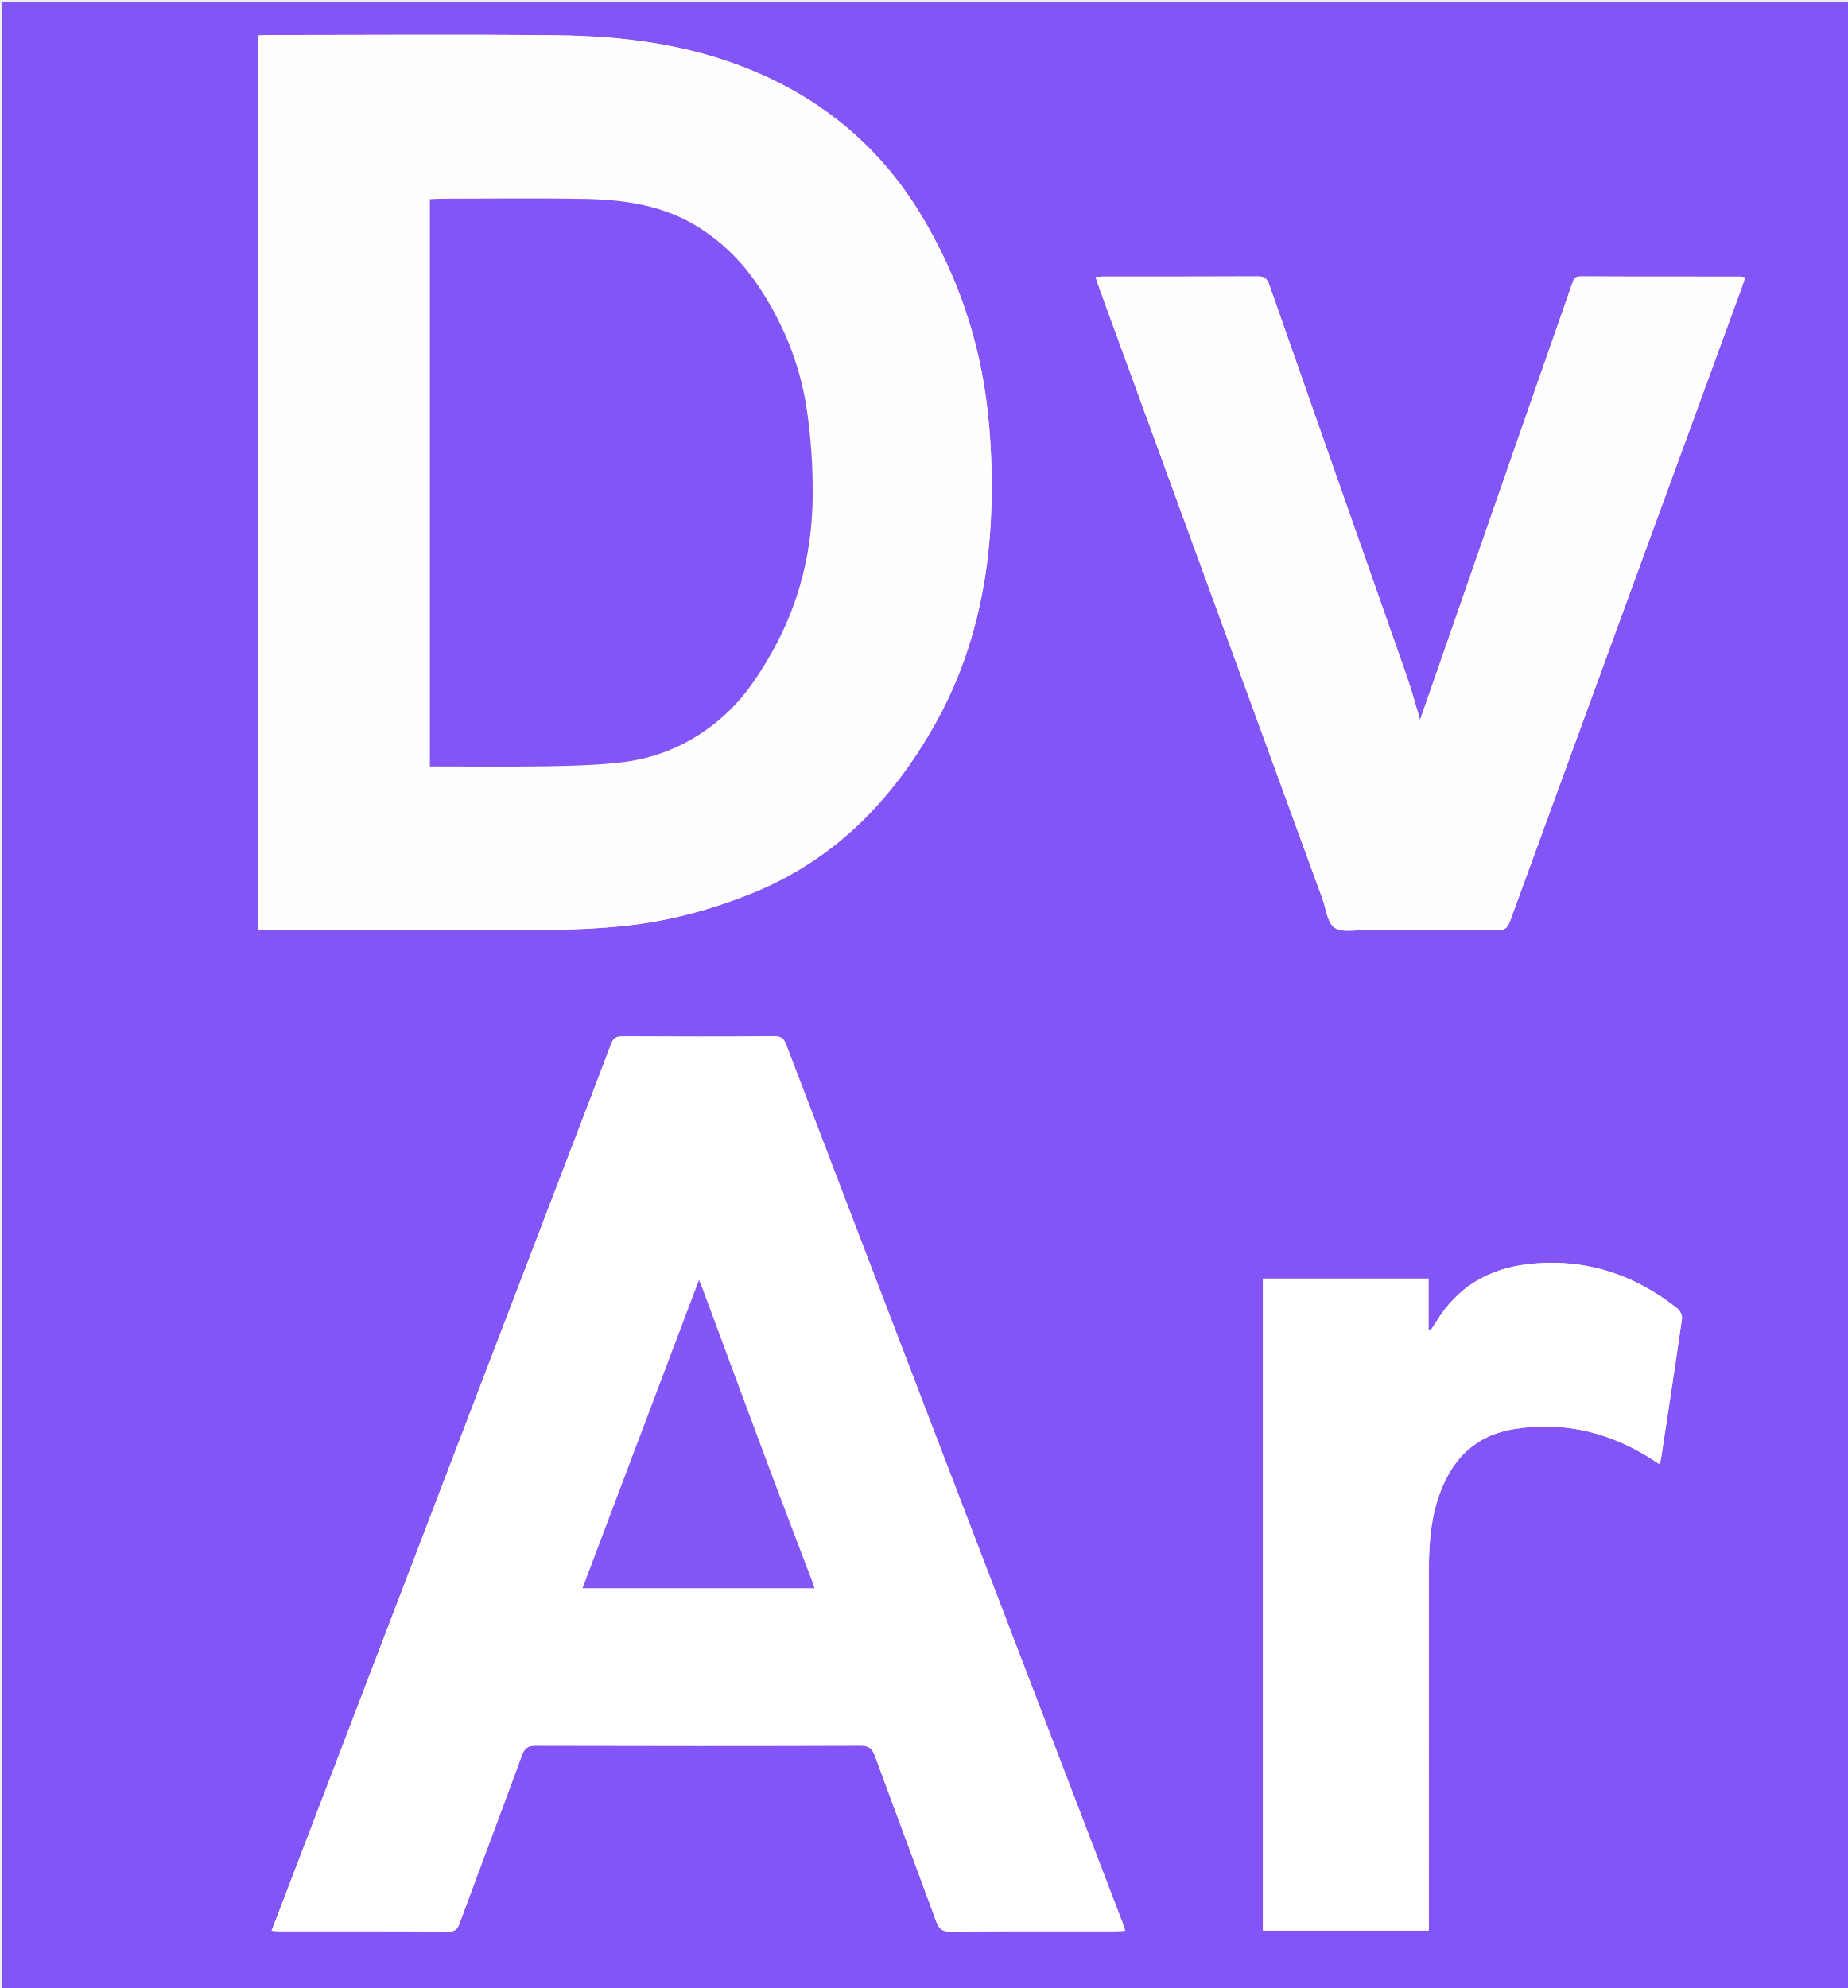
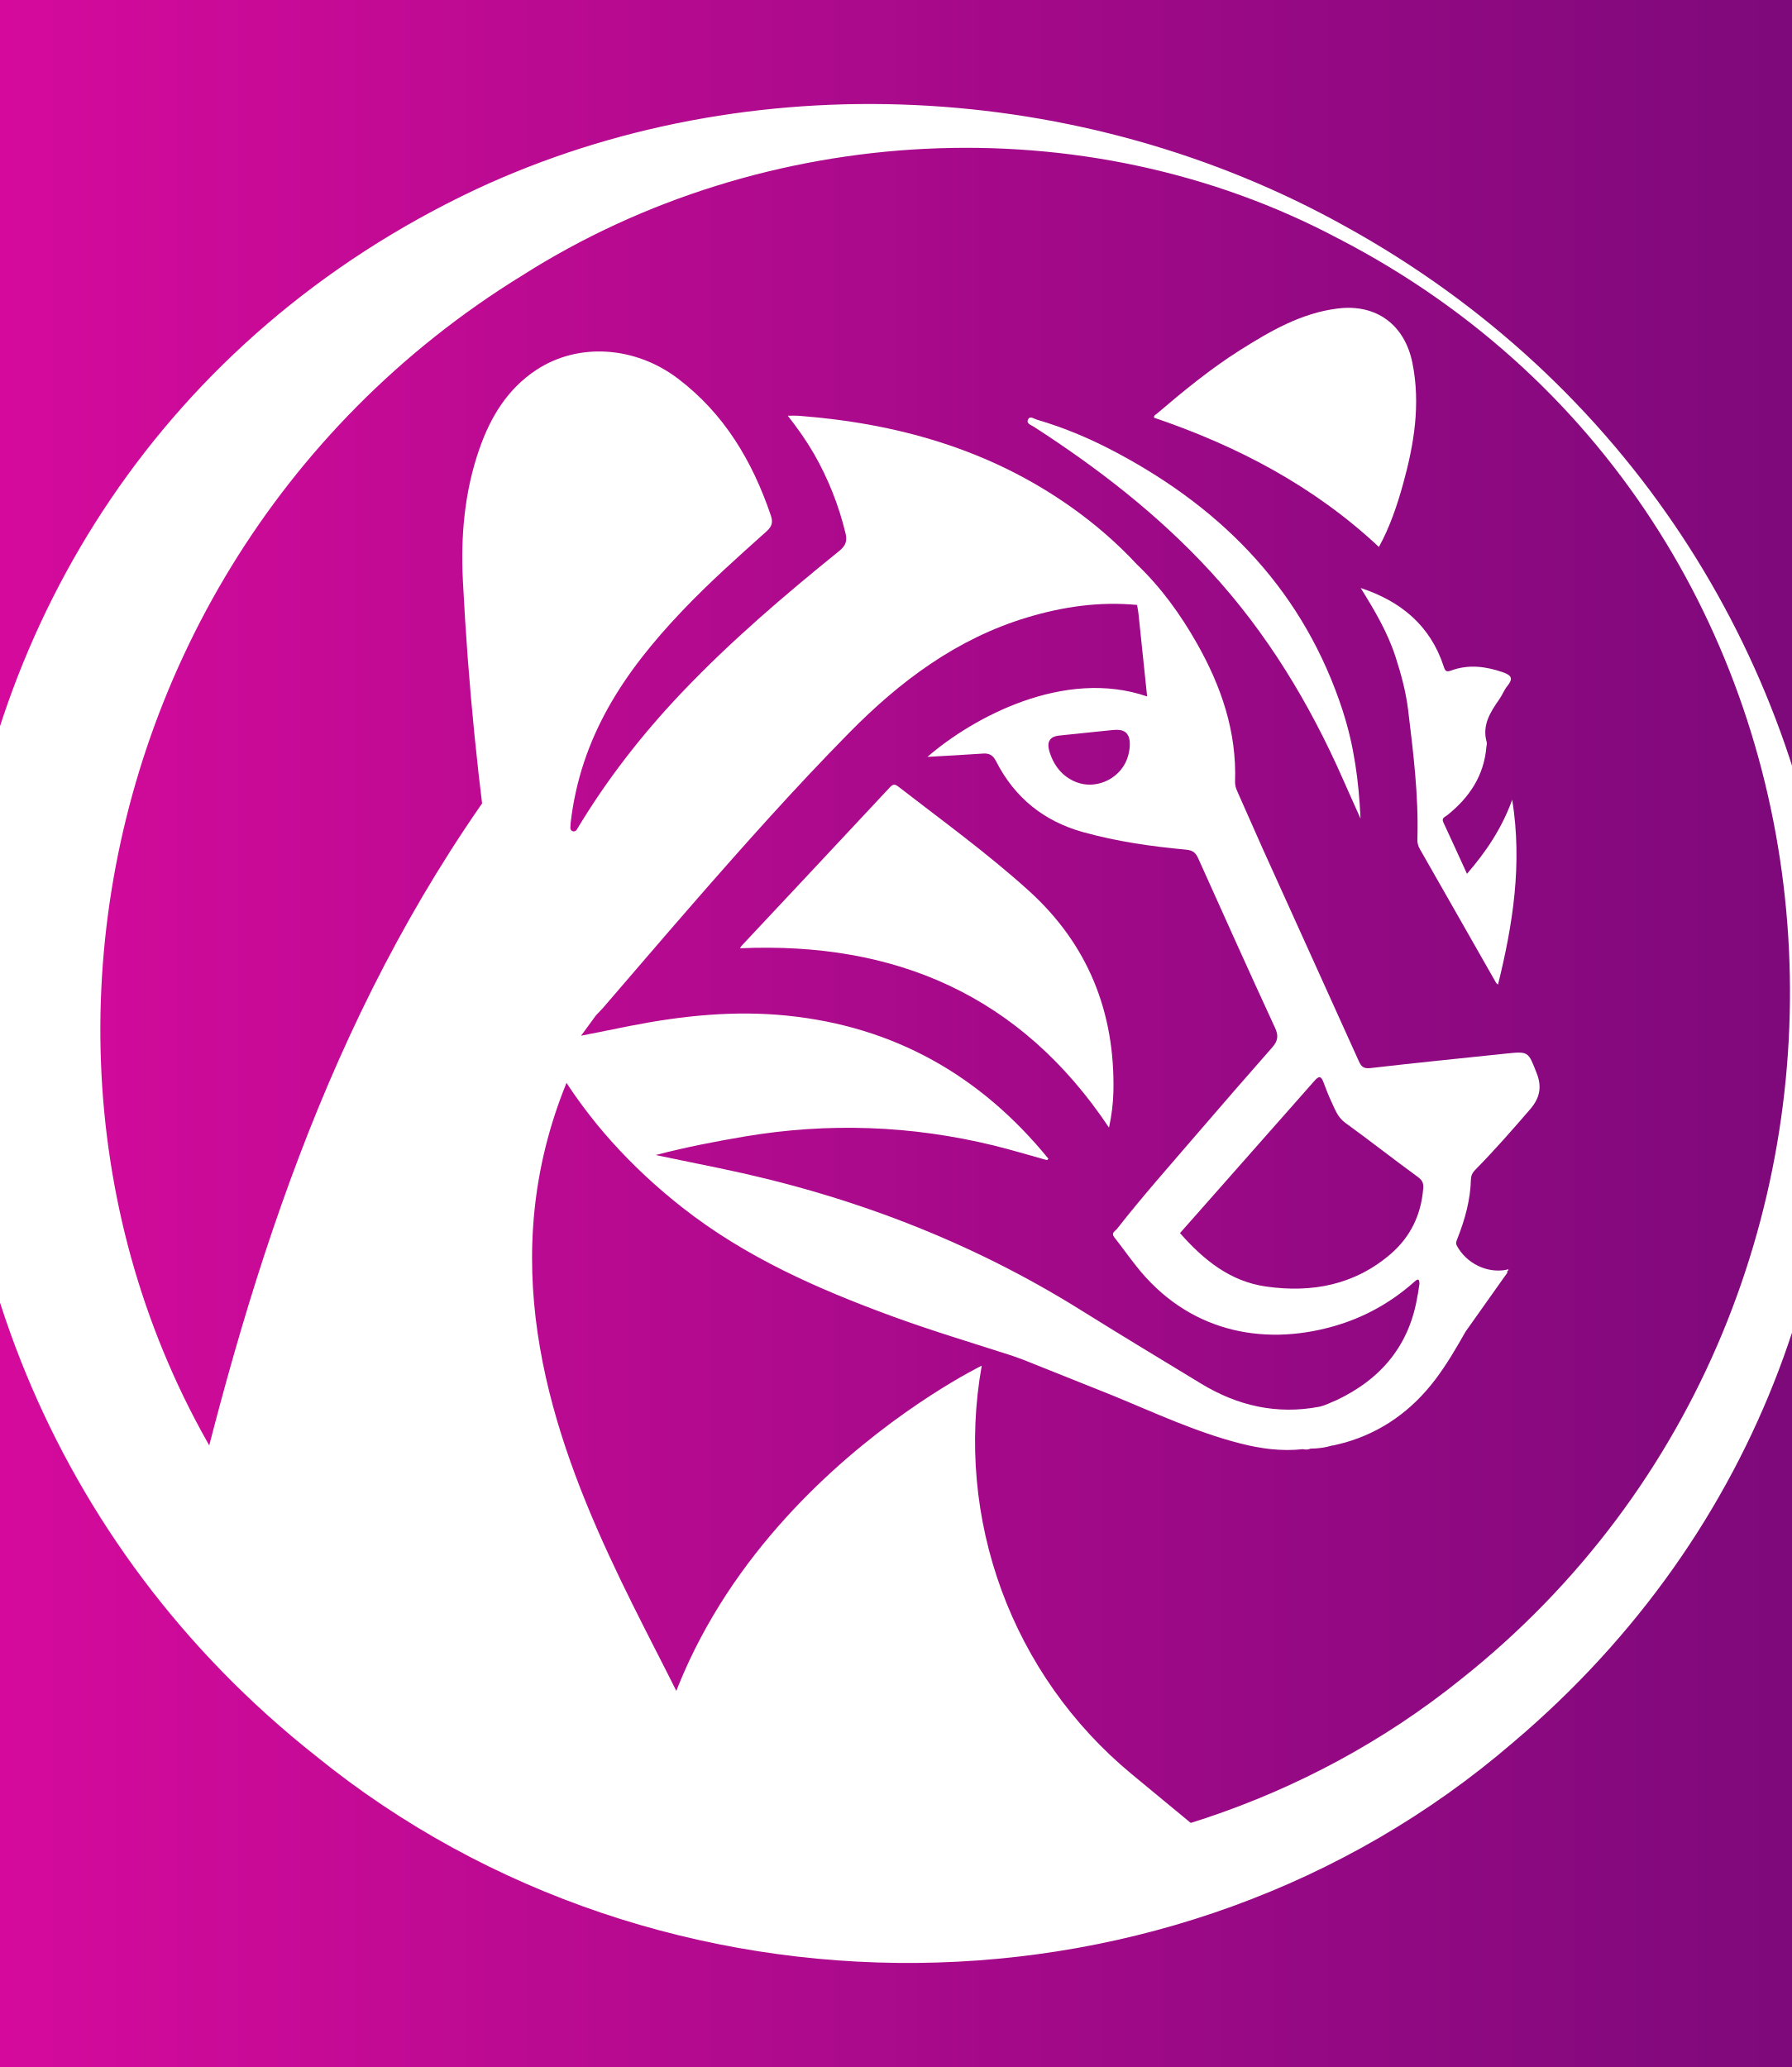
- <svg xmlns="http://www.w3.org/2000/svg" version="1.1" id="Layer_1" x="0px" y="0px" width="100%" viewBox="0 0 950 1022" enable-background="new 0 0 950 1022" xml:space="preserve">
-   <path fill="#8455F6" opacity="1" stroke="none" d=" M1,396   C1,264 1,132.5 1,1   C317.667,1 634.333,1 951,1   C951,341.667 951,682.333 951,1023   C634.333,1023 317.667,1023 1,1023   C1,814.167 1,605.333 1,396  M191.5,478.164   C221.491,478.164 251.484,478.377 281.471,478.067   C294.903,477.928 308.386,477.325 321.735,475.898   C343.622,473.559 364.704,467.88 385.253,459.742   C428.566,442.588 458.813,411.495 481.051,371.629   C500.161,337.373 508.444,300.113 509.645,261.322   C510.203,243.301 509.501,225.05 507.242,207.172   C502.925,173.018 491.754,140.978 473.986,111.268   C453.056,76.27 423.686,51.496 386.057,35.986   C353.851,22.712 320.065,18.485 285.727,18.129   C236.414,17.619 187.092,17.996 137.773,18.01   C136.018,18.01 134.263,18.17 132.612,18.25   C132.612,171.816 132.612,324.815 132.612,478.164   C152.205,478.164 171.353,478.164 191.5,478.164  M291.215,596.722   C240.73,728.546 190.246,860.37 139.626,992.547   C141.385,992.693 142.208,992.82 143.03,992.821   C172.358,992.832 201.687,992.757 231.014,992.931   C234.601,992.953 235.391,991.082 236.362,988.463   C246.996,959.786 257.76,931.157 268.294,902.444   C269.653,898.741 271.392,897.427 275.443,897.438   C331.099,897.587 386.756,897.595 442.412,897.428   C446.729,897.415 448.45,898.976 449.841,902.771   C460.253,931.175 470.916,959.487 481.35,987.883   C482.652,991.428 484.149,992.998 488.342,992.962   C516.668,992.718 544.997,992.839 573.325,992.825   C574.906,992.824 576.486,992.678 578.435,992.581   C577.827,990.717 577.432,989.293 576.906,987.919   C544.673,903.825 512.418,819.74 480.189,735.645   C454.898,669.651 429.622,603.652 404.407,537.629   C403.258,534.621 402.291,532.688 398.307,532.722   C372.147,532.946 345.984,532.896 319.823,532.762   C316.582,532.746 315.194,533.917 314.1,536.831   C306.676,556.595 299.078,576.295 291.215,596.722  M703.501,478.164   C725.498,478.164 747.496,478.081 769.493,478.245   C773.17,478.273 774.926,477.348 776.276,473.648   C815.906,365.01 855.69,256.428 895.441,147.835   C896.047,146.178 896.555,144.485 897.179,142.596   C895.974,142.396 895.338,142.199 894.703,142.198   C867.373,142.177 840.044,142.24 812.715,142.087   C809.184,142.067 808.788,144.245 807.971,146.584   C797.999,175.151 787.984,203.704 778.026,232.276   C761.924,278.482 745.856,324.701 730.053,370.112   C727.989,363.281 725.888,355.241 723.148,347.425   C699.639,280.374 675.988,213.373 652.5,146.314   C651.357,143.049 649.813,142.069 646.433,142.087   C619.937,142.228 593.441,142.162 566.944,142.176   C565.847,142.177 564.75,142.33 563.225,142.444   C564.043,144.855 564.688,146.891 565.42,148.894   C603.565,253.295 641.715,357.693 679.876,462.088   C681.755,467.23 682.349,474.349 686.055,476.903   C689.968,479.6 696.893,477.928 703.501,478.164  M737.841,680.408   C737.077,681.521 736.313,682.633 735.549,683.745   C735.162,683.636 734.775,683.527 734.388,683.419   C734.388,674.708 734.388,665.998 734.388,657.307   C705.619,657.307 677.539,657.307 649.265,657.307   C649.265,769.145 649.265,880.676 649.265,992.453   C677.71,992.453 705.889,992.453 734.538,992.453   C734.538,989.938 734.538,987.8 734.538,985.662   C734.538,926.855 734.514,868.048 734.557,809.241   C734.566,796.404 735.098,783.626 739.023,771.207   C745.243,751.525 757.308,738.081 778.379,734.668   C801.933,730.854 824.042,735.429 844.649,747.371   C847.427,748.981 850.093,750.785 852.995,752.616   C853.508,751.298 853.774,750.864 853.844,750.401   C857.526,726.209 861.255,702.024 864.717,677.801   C864.95,676.171 863.626,673.655 862.234,672.557   C839.799,654.867 814.376,646.654 785.811,649.858   C765.309,652.159 748.941,661.633 737.841,680.408  z" />
-   <path fill="#FFFEFF" opacity="1" stroke="none" d=" M191,478.164   C171.353,478.164 152.205,478.164 132.612,478.164   C132.612,324.815 132.612,171.816 132.612,18.25   C134.263,18.17 136.018,18.01 137.773,18.01   C187.092,17.996 236.414,17.619 285.727,18.129   C320.065,18.485 353.851,22.712 386.057,35.986   C423.686,51.496 453.056,76.27 473.986,111.268   C491.754,140.978 502.925,173.018 507.242,207.172   C509.501,225.05 510.203,243.301 509.645,261.322   C508.444,300.113 500.161,337.373 481.051,371.629   C458.813,411.495 428.566,442.588 385.253,459.742   C364.704,467.88 343.622,473.559 321.735,475.898   C308.386,477.325 294.903,477.928 281.471,478.067   C251.484,478.377 221.491,478.164 191,478.164  M221.001,214.5   C221.001,274.234 221.001,333.969 221.001,393.999   C241.422,393.999 261.071,394.241 280.71,393.913   C293.802,393.695 306.968,393.394 319.945,391.832   C342.221,389.152 361.521,379.144 377.015,363.23   C385.022,355.006 391.441,344.891 397.114,334.806   C411.098,309.944 417.673,282.794 417.801,254.386   C417.869,239.386 416.899,224.219 414.592,209.409   C411.026,186.517 402.289,165.332 389.206,146.07   C381.342,134.492 371.6,124.853 359.802,117.265   C341.533,105.515 320.978,102.623 299.966,102.263   C275.48,101.844 250.981,102.16 226.488,102.176   C224.74,102.177 222.992,102.334 221.001,102.431   C221.001,139.873 221.001,176.686 221.001,214.5  z" />
-   <path fill="#FFFFFF" opacity="1" stroke="none" d=" M291.375,596.368   C299.078,576.295 306.676,556.595 314.1,536.831   C315.194,533.917 316.582,532.746 319.823,532.762   C345.984,532.896 372.147,532.946 398.307,532.722   C402.291,532.688 403.258,534.621 404.407,537.629   C429.622,603.652 454.898,669.651 480.189,735.645   C512.418,819.74 544.673,903.825 576.906,987.919   C577.432,989.293 577.827,990.717 578.435,992.581   C576.486,992.678 574.906,992.824 573.325,992.825   C544.997,992.839 516.668,992.718 488.342,992.962   C484.149,992.998 482.652,991.428 481.35,987.883   C470.916,959.487 460.253,931.175 449.841,902.771   C448.45,898.976 446.729,897.415 442.412,897.428   C386.756,897.595 331.099,897.587 275.443,897.438   C271.392,897.427 269.653,898.741 268.294,902.444   C257.76,931.157 246.996,959.786 236.362,988.463   C235.391,991.082 234.601,992.953 231.014,992.931   C201.687,992.757 172.358,992.832 143.03,992.821   C142.208,992.82 141.385,992.693 139.626,992.547   C190.246,860.37 240.73,728.546 291.375,596.368  M360.665,661.074   C360.183,659.969 359.702,658.864 359.34,658.034   C339.388,710.832 319.479,763.517 299.467,816.473   C339.451,816.473 378.906,816.473 418.705,816.473   C418.08,814.641 417.643,813.228 417.119,811.848   C409.919,792.867 402.629,773.92 395.516,754.906   C383.912,723.891 372.421,692.833 360.665,661.074  z" />
-   <path fill="#FFFEFF" opacity="1" stroke="none" d=" M703.001,478.164   C696.893,477.928 689.968,479.6 686.055,476.903   C682.349,474.349 681.755,467.23 679.876,462.088   C641.715,357.693 603.565,253.295 565.42,148.894   C564.688,146.891 564.043,144.855 563.225,142.444   C564.75,142.33 565.847,142.177 566.944,142.176   C593.441,142.162 619.937,142.228 646.433,142.087   C649.813,142.069 651.357,143.049 652.5,146.314   C675.988,213.373 699.639,280.374 723.148,347.425   C725.888,355.241 727.989,363.281 730.053,370.112   C745.856,324.701 761.924,278.482 778.026,232.276   C787.984,203.704 797.999,175.151 807.971,146.584   C808.788,144.245 809.184,142.067 812.715,142.087   C840.044,142.24 867.373,142.177 894.703,142.198   C895.338,142.199 895.974,142.396 897.179,142.596   C896.555,144.485 896.047,146.178 895.441,147.835   C855.69,256.428 815.906,365.01 776.276,473.648   C774.926,477.348 773.17,478.273 769.493,478.245   C747.496,478.081 725.498,478.164 703.001,478.164  z" />
-   <path fill="#FFFFFF" opacity="1" stroke="none" d=" M738.012,680.079   C748.941,661.633 765.309,652.159 785.811,649.858   C814.376,646.654 839.799,654.867 862.234,672.557   C863.626,673.655 864.95,676.171 864.717,677.801   C861.255,702.024 857.526,726.209 853.844,750.401   C853.774,750.864 853.508,751.298 852.995,752.616   C850.093,750.785 847.427,748.981 844.649,747.371   C824.042,735.429 801.933,730.854 778.379,734.668   C757.308,738.081 745.243,751.525 739.023,771.207   C735.098,783.626 734.566,796.404 734.557,809.241   C734.514,868.048 734.538,926.855 734.538,985.662   C734.538,987.8 734.538,989.938 734.538,992.453   C705.889,992.453 677.71,992.453 649.265,992.453   C649.265,880.676 649.265,769.145 649.265,657.307   C677.539,657.307 705.619,657.307 734.388,657.307   C734.388,665.998 734.388,674.708 734.388,683.419   C734.775,683.527 735.162,683.636 735.549,683.745   C736.313,682.633 737.077,681.521 738.012,680.079  z" />
-   <path fill="#8455F6" opacity="1" stroke="none" d=" M221.001,214   C221.001,176.686 221.001,139.873 221.001,102.431   C222.992,102.334 224.74,102.177 226.488,102.176   C250.981,102.16 275.48,101.844 299.966,102.263   C320.978,102.623 341.533,105.515 359.802,117.265   C371.6,124.853 381.342,134.492 389.206,146.07   C402.289,165.332 411.026,186.517 414.592,209.409   C416.899,224.219 417.869,239.386 417.801,254.386   C417.673,282.794 411.098,309.944 397.114,334.806   C391.441,344.891 385.022,355.006 377.015,363.23   C361.521,379.144 342.221,389.152 319.945,391.832   C306.968,393.394 293.802,393.695 280.71,393.913   C261.071,394.241 241.422,393.999 221.001,393.999   C221.001,333.969 221.001,274.234 221.001,214  z" />
-   <path fill="#8556F6" opacity="1" stroke="none" d=" M360.774,661.434   C372.421,692.833 383.912,723.891 395.516,754.906   C402.629,773.92 409.919,792.867 417.119,811.848   C417.643,813.228 418.08,814.641 418.705,816.473   C378.906,816.473 339.451,816.473 299.467,816.473   C319.479,763.517 339.388,710.832 359.34,658.034   C359.702,658.864 360.183,659.969 360.774,661.434  z" />
+ <svg xmlns="http://www.w3.org/2000/svg" id="Cheetah_Icon" data-name="Cheetah Icon" viewBox="120 100 260 300">
+   <defs>
+     <style>
+       .cls-1 {
+         fill: #fff;
+       }
+ 
+       .cls-2 {
+         fill: url(#linear-gradient);
+       }
+     </style>
+     <linearGradient id="linear-gradient" x1="-5" y1="250" x2="505" y2="250" gradientUnits="userSpaceOnUse">
+       <stop offset="0" stop-color="#ff0bac" />
+       <stop offset="1" stop-color="#54086b" />
+     </linearGradient>
+     <clipPath id="rounded-corners">
+       <rect x="-5" y="-5" width="510" height="510" rx="50" />
+     </clipPath>
+   </defs>
+   <rect class="cls-2" x="-5" y="-5" width="510" height="510" clip-path="url(#rounded-corners)" />
+   <g>
+     <path class="cls-1" d="M314.86,203.22c1.6,4.93,2.31,9.99,2.57,15.59-.97-2.17-1.77-3.93-2.54-5.69-4.88-11.08-11.07-21.31-19.31-30.25-7.55-8.19-16.27-14.94-25.59-20.95-.4-.26-1.14-.44-.78-1.09,.28-.51,.84-.04,1.23,.07,4.07,1.19,7.95,2.84,11.7,4.85,15.65,8.36,27.16,20.32,32.73,37.48Z" />
+     <path class="cls-1" d="M315.18,132.83c82.37,45.43,97.36,158.31,24.38,220.07-48.86,42.11-123.69,42.55-173.7,1.98-77.96-61.61-67.92-184.48,23.27-227.43,39.74-18.52,88.03-15.81,126.05,5.38h0Zm-.96,1.8c-36.93-19.61-83.38-16.92-118.41,5.33-71.47,43.96-83.7,146.03-19.09,201.68,43.49,37.62,110.62,38.06,155.31,2.06,69.61-55.27,62.54-167.5-17.8-209.07h0Z" />
+     <path class="cls-1" d="M333.46,271.13c.01-.58,.26-.99,.69-1.42,2.75-2.79,5.32-5.74,7.88-8.7,1.4-1.62,1.76-3.22,.96-5.25-1.24-3.16-1.15-3.19-4.5-2.84-6.54,.69-13.09,1.34-19.62,2.1-1.02,.12-1.35-.24-1.71-1.05-4.6-10.21-9.24-20.41-13.85-30.62-1.28-2.83-2.5-5.69-3.78-8.53-.2-.44-.32-.88-.31-1.35,.26-7.27-2-13.85-5.52-20.07-2.39-4.22-5.21-8.13-8.74-11.5-2.86-3.08-6.02-5.81-9.45-8.25-11.9-8.45-25.36-12.23-39.72-13.31-.41-.03-.83,0-1.47,0,1.44,1.85,2.68,3.6,3.76,5.46,2.1,3.66,3.63,7.52,4.62,11.62,.28,1.16-.03,1.83-.95,2.57-7.96,6.44-15.75,13.09-22.82,20.53-5.79,6.09-10.92,12.69-15.24,19.9-.16,.27-.53,.33-.76,.12-.11-.1-.17-.24-.16-.39,.01-.24,.02-.58,.03-.65,1.43-12.53,7.72-21.94,16.21-30.85,3.86-4.06,8.03-7.78,12.2-11.51,.81-.73,1-1.32,.63-2.38-2.67-7.84-6.75-14.72-13.45-19.8-6.25-4.75-14.5-5.26-20.55-1.28-4.19,2.76-6.65,6.82-8.27,11.46-2.17,6.21-2.73,12.65-2.4,19.14,.75,14.97,2.25,29.9,4.46,44.71,2.84,19.01,12.29,34.42,27.44,46.31,9.1,7.14,19.51,11.74,30.26,15.69,5.77,2.12,11.65,3.88,17.49,5.76,.48,.16,.95,.34,1.62,.58l12.83,5.13c6.16,2.52,12.19,5.37,18.67,7.03,2.99,.77,6.02,1.18,9.12,.84,.38,.08,.75,.09,1.11-.08,1.08-.01,2.14-.14,3.17-.46,0,0,.13,0,.13,0,.56-.14,1.11-.27,1.67-.41,5.43-1.55,9.76-4.7,13.14-9.16,1.66-2.19,3.04-4.57,4.39-6.95,1.91-2.7,3.83-5.4,5.74-8.1,.15-.22,.39-.41,.32-.73,.1-.03,.25-.05,.14-.2-.03-.04-.2,.04-.31,.06,0,0,0,0,0,0-2.78,.53-5.77-.94-7.14-3.48-.23-.42-.07-.69,.06-1.03,1.1-2.79,1.9-5.65,1.97-8.67Zm-7.75,16.84c-1.13,7.23-5.25,12.15-11.75,15.24-.85,.33-1.68,.8-2.56,.97-6.14,1.16-11.83-.15-17.12-3.37-5.85-3.55-11.71-7.09-17.51-10.71-16.17-10.09-33.69-16.7-52.31-20.54-3.02-.62-6.04-1.25-9.32-1.92,4.46-1.16,8.71-1.98,12.98-2.7,12.1-2.03,24.12-1.6,36.03,1.3,2.61,.64,5.19,1.42,7.78,2.14l.21-.2c-9.84-12.09-22.41-19.21-38-20.78-7.64-.77-15.18,.02-22.67,1.49-2.3,.45-4.6,.92-7.15,1.43,.84-1.14,1.51-2.06,2.19-2.99,.35-.37,.72-.72,1.05-1.11,4.26-4.94,8.5-9.91,12.79-14.83,7.44-8.54,14.96-17,22.91-25.07,7.34-7.45,15.55-13.61,25.74-16.69,5.22-1.58,10.54-2.35,16-1.83,.05,.29,.1,.58,.15,.87,.02,.18,.05,.35,.07,.53l1.24,11.88c-12.02-4.13-25.25,3.03-31.88,8.77,2.78-.16,5.42-.29,8.05-.48,.95-.07,1.47,.25,1.92,1.13,2.68,5.26,6.9,8.68,12.61,10.27,4.91,1.37,9.92,2.08,14.97,2.55,.96,.09,1.39,.46,1.74,1.25,3.7,8.22,7.38,16.44,11.16,24.62,.55,1.18,.37,1.93-.41,2.82-3.72,4.24-7.43,8.49-11.1,12.77-3.85,4.49-7.79,8.92-11.44,13.59-.25,.32-.89,.56-.38,1.21,1.09,1.38,2.11,2.83,3.21,4.21,7.33,9.3,18.05,11.71,28.62,8.7,4.36-1.24,8.25-3.39,11.65-6.4,.47-.42,.77-.66,.8,.23-.08,.54-.17,1.08-.25,1.63Zm-42.42-77.23c-.94,1.86-2.92,3.07-5,3.14-1.45,.05-2.88-.53-3.96-1.48-.87-.77-1.48-1.75-1.88-2.83-.17-.48-.35-1.02-.31-1.53,.02-.33,.15-.63,.39-.85,.39-.35,.95-.41,1.45-.46l7.52-.78c.62-.04,1.3-.08,1.82,.33,.36,.29,.55,.75,.6,1.21,.12,1.06-.15,2.32-.63,3.26Zm43.23,61.82c-.31,3.75-1.84,6.94-4.66,9.39-5.25,4.55-11.49,5.73-18.17,4.77-5.14-.74-8.95-3.77-12.46-7.75l19.46-22.04c.68-.8,1.01-.8,1.36,.14,.35,.95,.71,1.89,1.14,2.8,.55,1.17,.92,2.3,2.05,3.11,3.55,2.57,6.99,5.28,10.53,7.86,.7,.51,.82,.99,.76,1.73Z" />
+     <path class="cls-1" d="M320.09,179.38c-9.44-8.84-20.55-14.65-32.61-18.75-.07-.33,.19-.43,.36-.56,3.86-3.29,7.77-6.51,12.07-9.23,4.42-2.79,8.93-5.42,14.25-6.07,5.59-.68,9.69,2.38,10.8,7.92,1.2,5.98,.24,11.78-1.35,17.53-.88,3.18-1.94,6.3-3.51,9.16Z" />
+     <path class="cls-1" d="M332.86,226.84c2.79-3.22,5.05-6.57,6.58-10.77,1.49,9.34,.1,18.08-2.06,26.83-.15-.13-.24-.18-.28-.25-3.68-6.46-7.35-12.93-11.04-19.38-.26-.46-.4-.9-.38-1.44,.19-6.32-.59-12.58-1.35-18.83-.32-2.6-1-5.12-1.8-7.6-1.16-3.61-3.07-6.83-5.08-10.06,5.8,1.91,10.09,5.42,12.04,11.36,.22,.68,.35,.89,1.11,.61,2.52-.92,5.01-.6,7.51,.27,1.26,.44,1.48,.93,.63,1.98-.47,.57-.73,1.3-1.16,1.91-1.32,1.89-2.55,3.78-1.84,6.26,.06,.21-.03,.46-.05,.69-.35,4.18-2.48,7.34-5.67,9.89-.34,.27-.88,.4-.57,1.05,1.14,2.45,2.26,4.91,3.43,7.47Z" />
+     <path class="cls-1" d="M227.37,237.64c.12-.18,.18-.31,.28-.41,7.16-7.65,14.34-15.29,21.48-22.96,.55-.59,.83-.41,1.35-.01,6.34,4.91,12.84,9.62,18.79,15,8.6,7.78,12.54,17.62,12.3,29.16-.04,1.76-.27,3.51-.64,5.24-12.8-19.17-30.95-27.02-53.55-26.03Z" />
+     <path class="cls-1" d="M262.46,298.21s-47.55,23.07-49.14,70.6l34,5.81,50.79-5.65-13.88-11.47c-17.41-14.4-25.73-37.05-21.77-59.29h0Z" />
+     <path class="cls-1" d="M150.43,326.16c-1.14-.16-2.29-.14-4-.23,9.23-39.8,21.05-78.17,45.45-112.04,.33,.84,.39,1.1,.52,1.32,2.55,4.12,11.57,37.64,9.8,41.97-20.5,50.35,29.18,94.34,22.98,113.66-4.57,14.24-58.65-30.1-71.63-38.97-1.13-.78-1.67-5.5-3.13-5.7Z" />
+   </g>
</svg>
